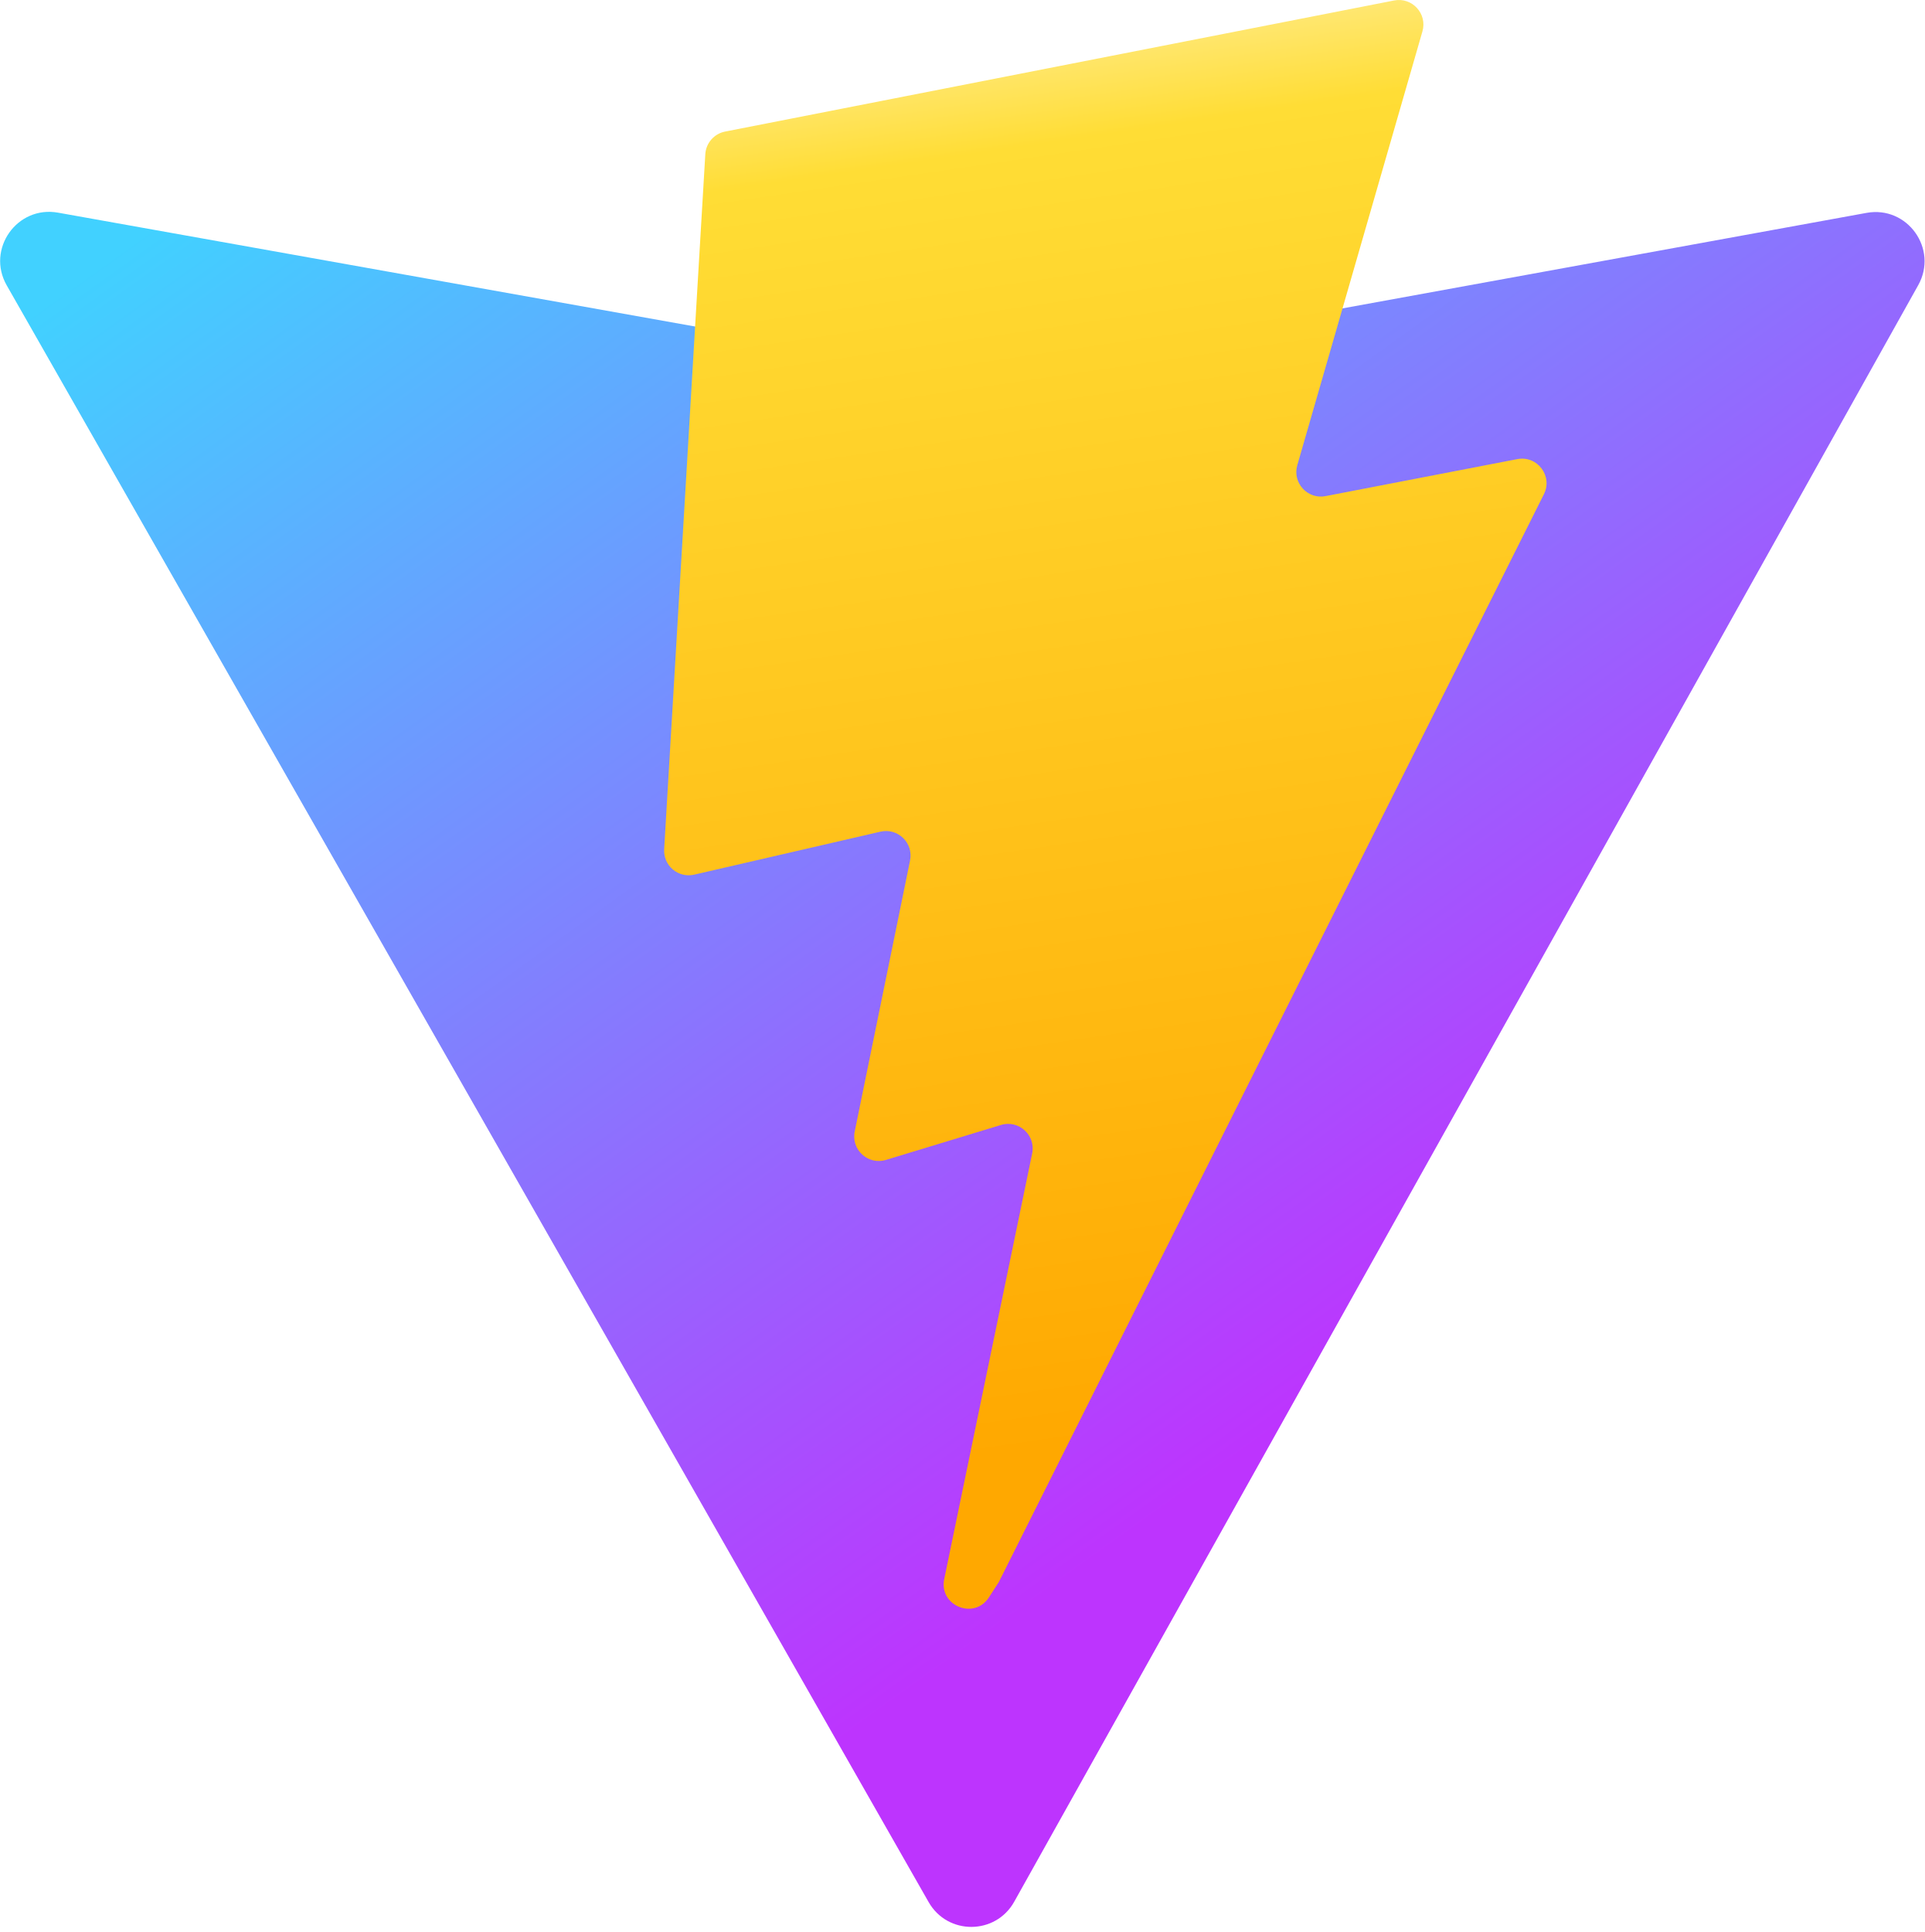
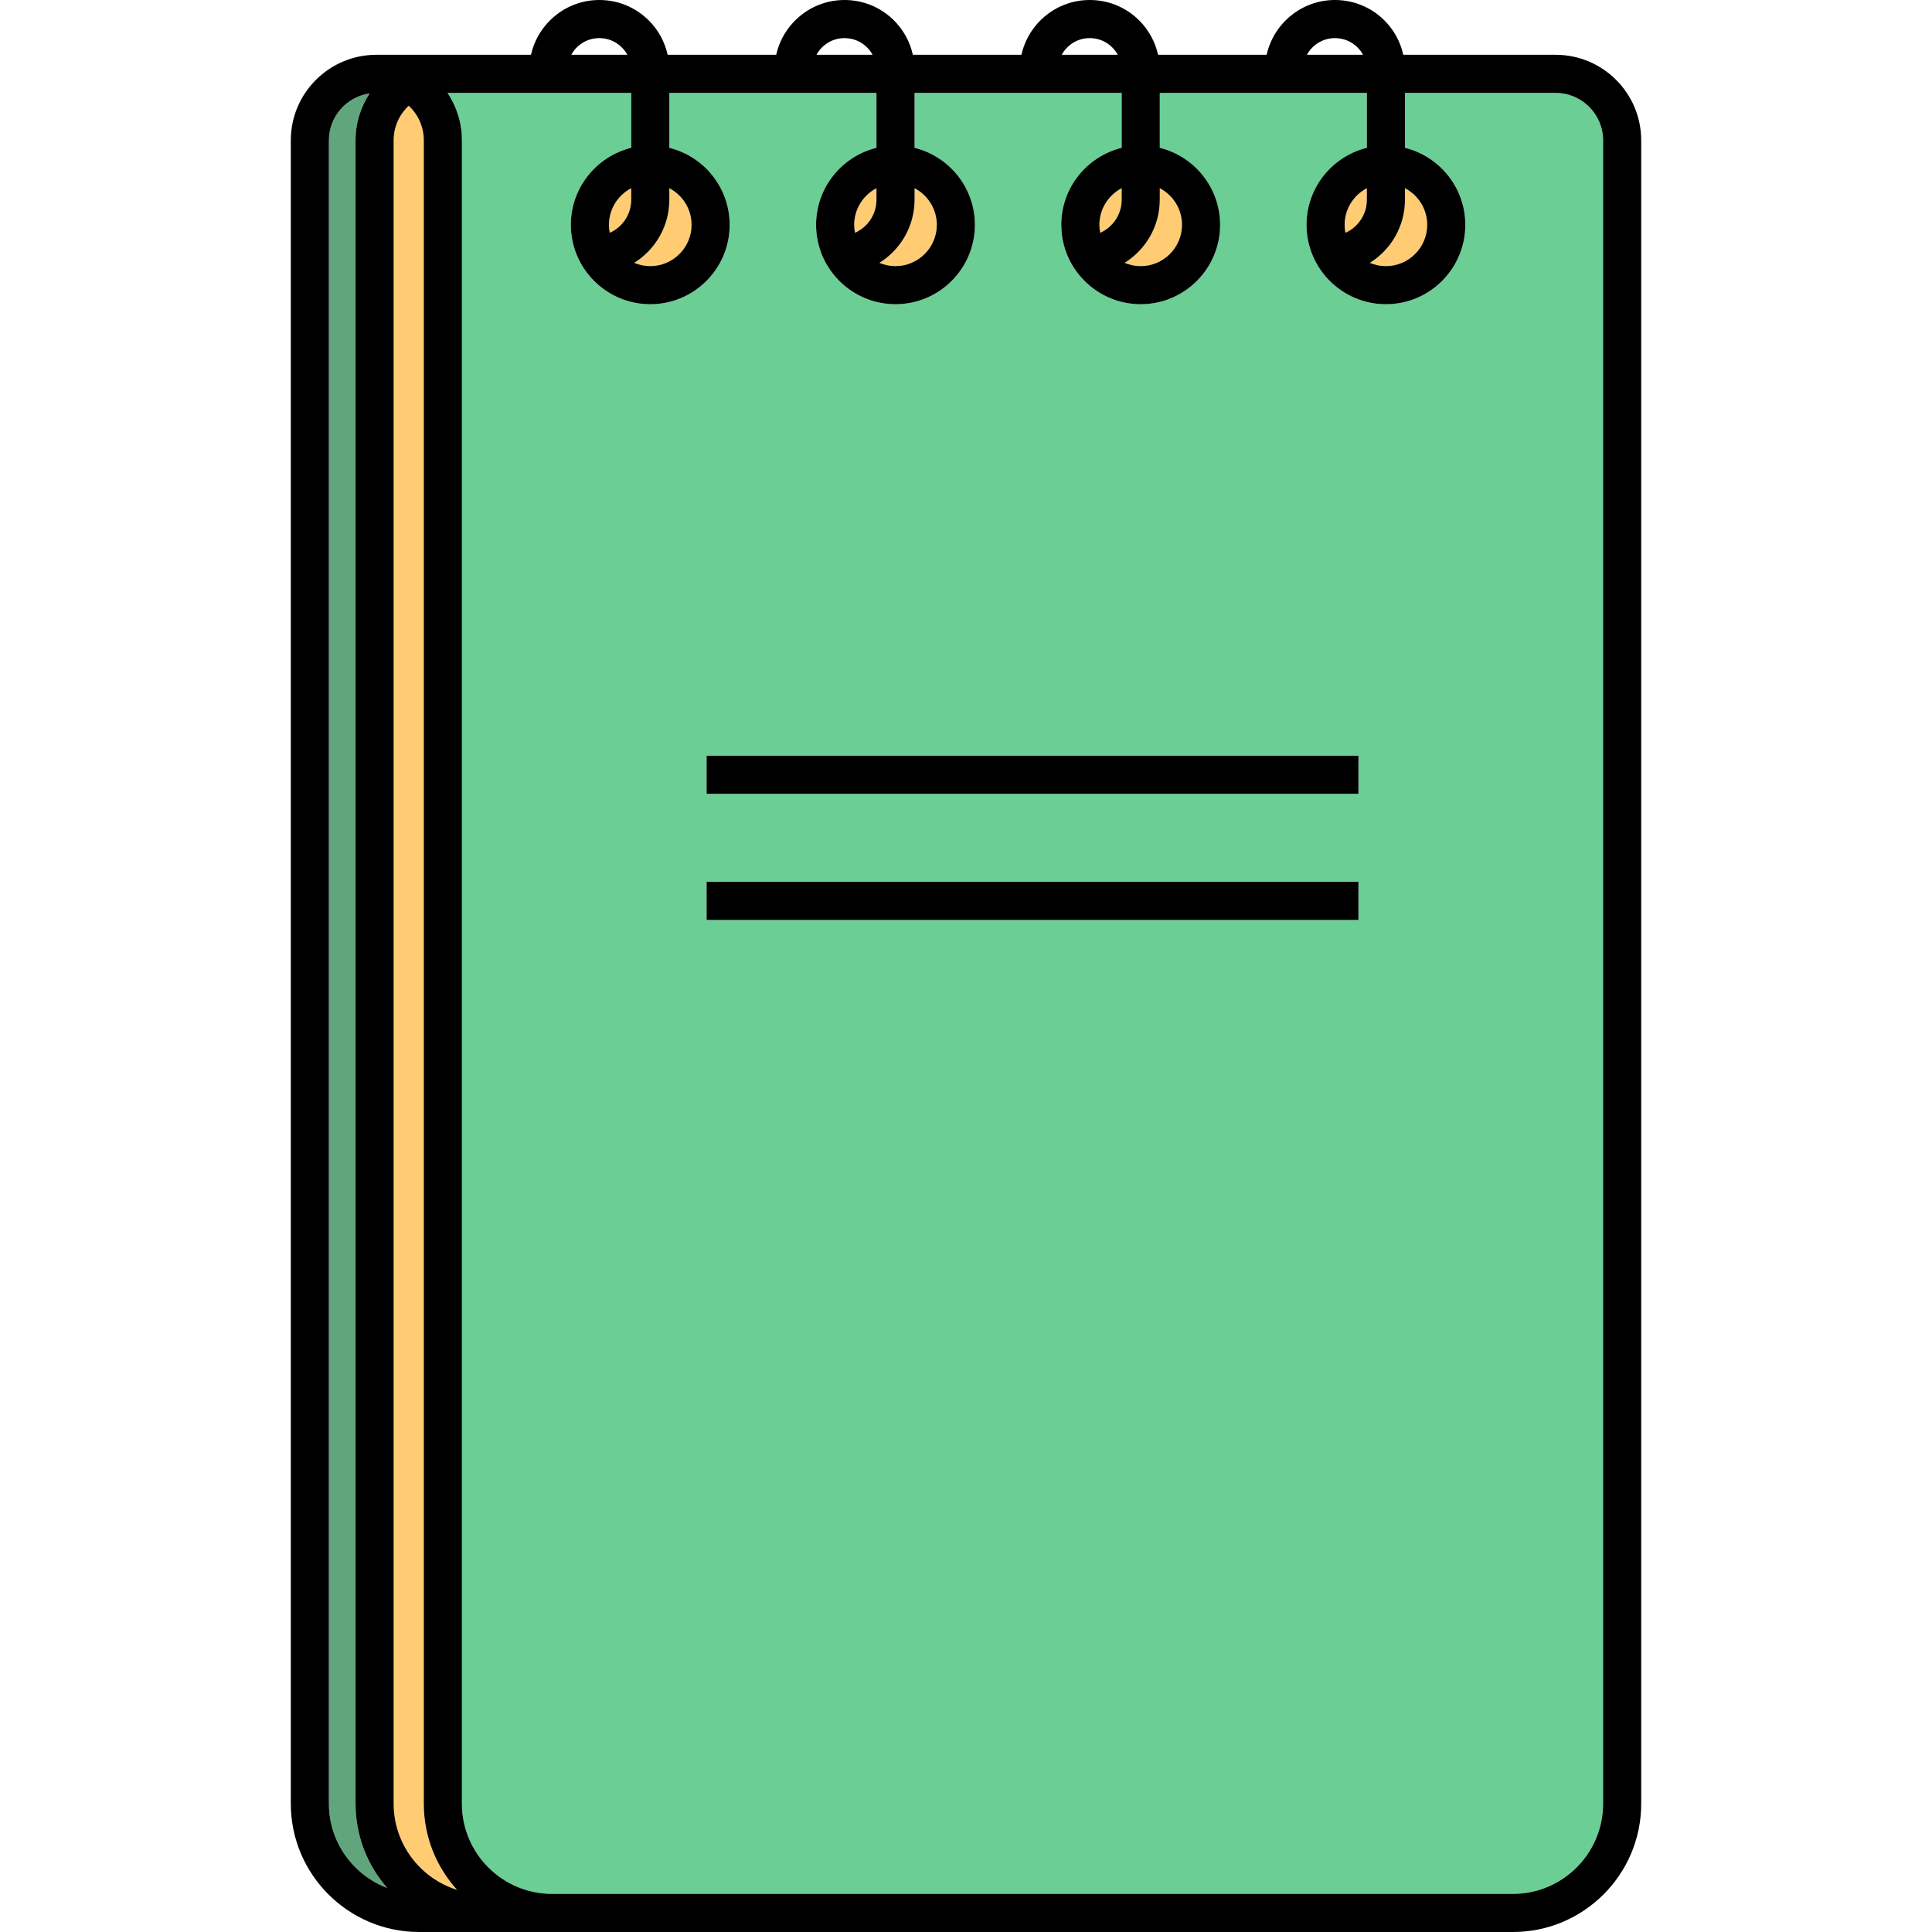
- <svg xmlns="http://www.w3.org/2000/svg" aria-hidden="true" role="img" class="iconify iconify--logos" width="31.88" height="32" preserveAspectRatio="xMidYMid meet" viewBox="0 0 256 257">
-   <defs>
-     <linearGradient id="IconifyId1813088fe1fbc01fb466" x1="-.828%" x2="57.636%" y1="7.652%" y2="78.411%">
-       <stop offset="0%" stop-color="#41D1FF" />
-       <stop offset="100%" stop-color="#BD34FE" />
-     </linearGradient>
-     <linearGradient id="IconifyId1813088fe1fbc01fb467" x1="43.376%" x2="50.316%" y1="2.242%" y2="89.03%">
-       <stop offset="0%" stop-color="#FFEA83" />
-       <stop offset="8.333%" stop-color="#FFDD35" />
-       <stop offset="100%" stop-color="#FFA800" />
-     </linearGradient>
-   </defs>
-   <path fill="url(#IconifyId1813088fe1fbc01fb466)" d="M255.153 37.938L134.897 252.976c-2.483 4.44-8.862 4.466-11.382.048L.875 37.958c-2.746-4.814 1.371-10.646 6.827-9.67l120.385 21.517a6.537 6.537 0 0 0 2.322-.004l117.867-21.483c5.438-.991 9.574 4.796 6.877 9.62Z" />
-   <path fill="url(#IconifyId1813088fe1fbc01fb467)" d="M185.432.063L96.44 17.501a3.268 3.268 0 0 0-2.634 3.014l-5.474 92.456a3.268 3.268 0 0 0 3.997 3.378l24.777-5.718c2.318-.535 4.413 1.507 3.936 3.838l-7.361 36.047c-.495 2.426 1.782 4.5 4.151 3.78l15.304-4.649c2.372-.72 4.652 1.36 4.15 3.788l-11.698 56.621c-.732 3.542 3.979 5.473 5.943 2.437l1.313-2.028l72.516-144.72c1.215-2.423-.88-5.186-3.54-4.672l-25.505 4.922c-2.396.462-4.435-1.77-3.759-4.114l16.646-57.705c.677-2.35-1.37-4.583-3.769-4.113Z" />
+ <svg xmlns="http://www.w3.org/2000/svg" version="1.1" id="Capa_1" viewBox="0 0 456.29 456.29" xml:space="preserve">
+   <g>
+     <g id="XMLID_17_">
+       <g>
+         <path style="fill:#FFCC73;" d="M331.82,44.45c3.12,1.63,5.25,4.89,5.25,8.65c0,5.37-4.37,9.75-9.75,9.75     c-1.35,0-2.63-0.28-3.8-0.77c5-3.11,8.3-8.64,8.3-14.92V44.45z" />
+         <path style="fill:#FFCC73;" d="M322.82,44.45v2.71c0,3.48-2.07,6.48-5.07,7.82c-0.12-0.61-0.18-1.24-0.18-1.88     C317.57,49.34,319.7,46.08,322.82,44.45z" />
+         <path style="fill:#FFCC73;" d="M273.91,44.45c3.12,1.63,5.25,4.89,5.25,8.65c0,5.37-4.38,9.75-9.75,9.75     c-1.35,0-2.64-0.28-3.8-0.77c4.99-3.11,8.3-8.64,8.3-14.92V44.45z" />
+         <path style="fill:#FFCC73;" d="M264.91,44.45v2.71c0,3.48-2.07,6.48-5.07,7.82c-0.12-0.61-0.19-1.24-0.19-1.88     C259.65,49.34,261.79,46.08,264.91,44.45z" />
+         <path style="fill:#FFCC73;" d="M216,44.45c3.11,1.63,5.25,4.89,5.25,8.65c0,5.37-4.38,9.75-9.76,9.75c-1.35,0-2.63-0.28-3.8-0.77     c5-3.11,8.31-8.64,8.31-14.92V44.45z" />
+         <path style="fill:#FFCC73;" d="M207,44.45v2.71c0,3.48-2.08,6.48-5.07,7.82c-0.12-0.61-0.19-1.24-0.19-1.88     C201.74,49.34,203.88,46.08,207,44.45z" />
+         <path style="fill:#FFCC73;" d="M158.08,44.45c3.12,1.63,5.25,4.89,5.25,8.65c0,5.37-4.37,9.75-9.75,9.75     c-1.35,0-2.63-0.28-3.8-0.77c4.99-3.11,8.3-8.64,8.3-14.92V44.45z" />
+         <path style="fill:#FFCC73;" d="M149.08,44.45v2.71c0,3.48-2.07,6.48-5.07,7.82c-0.12-0.61-0.19-1.24-0.19-1.88     C143.82,49.34,145.96,46.08,149.08,44.45z" />
+         <path style="fill:#6BCE95;" d="M378.61,33.14V426c0,11.74-9.55,21.29-21.29,21.29H130.39c-11.74,0-21.3-9.55-21.3-21.29V42.27     v-9.13c0-4.14-1.25-7.99-3.4-11.2h43.39v12.97c-8.17,2.02-14.26,9.4-14.26,18.19c0,10.34,8.42,18.75,18.76,18.75     s18.75-8.41,18.75-18.75c0-8.79-6.08-16.16-14.25-18.19V21.94H207v12.97c-8.18,2.02-14.26,9.4-14.26,18.19     c0,10.34,8.41,18.75,18.75,18.75c10.34,0,18.76-8.41,18.76-18.75c0-8.79-6.09-16.16-14.25-18.19V21.94h48.91v12.97     c-8.17,2.02-14.26,9.4-14.26,18.19c0,10.34,8.42,18.75,18.76,18.75s18.75-8.41,18.75-18.75c0-8.79-6.08-16.16-14.25-18.19V21.94     h48.91v12.97c-8.17,2.02-14.25,9.4-14.25,18.19c0,10.34,8.41,18.75,18.75,18.75s18.75-8.41,18.75-18.75     c0-8.79-6.08-16.16-14.25-18.19V21.94h35.58C373.58,21.94,378.61,26.97,378.61,33.14z M320.83,217.27v-9H166.88v9H320.83z      M320.83,187.48v-9H166.88v9H320.83z" />
+         <path style="fill:#60A57C;" d="M83.97,425.99c0,7.61,2.83,14.57,7.48,19.9c-8.03-3.05-13.77-10.81-13.77-19.9V33.14     c0-5.63,4.19-10.3,9.62-11.07c-2.1,3.18-3.33,6.98-3.33,11.07V425.99z" />
+         <path style="fill:#FFCC73;" d="M100.09,426c0,7.82,2.99,14.96,7.87,20.34c-8.67-2.7-14.99-10.8-14.99-20.35V33.14     c0-3.22,1.37-6.12,3.56-8.17c2.19,2.05,3.56,4.95,3.56,8.17v75.34V426z" />
+         <path d="M387.61,33.14V426c0,16.7-13.59,30.29-30.29,30.29H325.9H145.67h-31.4H98.99c-16.71,0-30.31-13.59-30.31-30.3V33.14     c0-11.14,9.07-20.2,20.21-20.2c0.47,0,36.52,0,36.52,0C127.06,5.55,133.66,0,141.54,0c4.42,0,8.57,1.72,11.7,4.84     c2.26,2.26,3.77,5.06,4.44,8.1h25.64C184.97,5.55,191.57,0,199.45,0c4.42,0,8.58,1.72,11.7,4.84c2.26,2.26,3.77,5.06,4.44,8.1     h25.65C242.88,5.55,249.48,0,257.37,0c4.42,0,8.57,1.72,11.7,4.84c2.25,2.26,3.76,5.06,4.44,8.1h25.64     C300.8,5.55,307.4,0,315.28,0c4.42,0,8.58,1.72,11.7,4.84c2.26,2.26,3.77,5.06,4.44,8.1h35.98     C378.55,12.94,387.61,22,387.61,33.14z M378.61,426V33.14c0-6.17-5.03-11.2-11.21-11.2h-35.58v12.97     c8.17,2.03,14.25,9.4,14.25,18.19c0,10.34-8.41,18.75-18.75,18.75s-18.75-8.41-18.75-18.75c0-8.79,6.08-16.17,14.25-18.19V21.94     h-48.91v12.97c8.17,2.03,14.25,9.4,14.25,18.19c0,10.34-8.41,18.75-18.75,18.75s-18.76-8.41-18.76-18.75     c0-8.79,6.09-16.17,14.26-18.19V21.94H216v12.97c8.16,2.03,14.25,9.4,14.25,18.19c0,10.34-8.42,18.75-18.76,18.75     c-10.34,0-18.75-8.41-18.75-18.75c0-8.79,6.08-16.17,14.26-18.19V21.94h-48.92v12.97c8.17,2.03,14.25,9.4,14.25,18.19     c0,10.34-8.41,18.75-18.75,18.75s-18.76-8.41-18.76-18.75c0-8.79,6.09-16.17,14.26-18.19V21.94h-43.39     c2.15,3.21,3.4,7.06,3.4,11.2v9.13V426c0,11.74,9.56,21.29,21.3,21.29h226.93C369.06,447.29,378.61,437.74,378.61,426z      M337.07,53.1c0-3.76-2.13-7.02-5.25-8.65v2.71c0,6.28-3.3,11.81-8.3,14.92c1.17,0.49,2.45,0.77,3.8,0.77     C332.7,62.85,337.07,58.47,337.07,53.1z M322.82,47.16v-2.71c-3.12,1.63-5.25,4.89-5.25,8.65c0,0.64,0.06,1.27,0.18,1.88     C320.75,53.64,322.82,50.64,322.82,47.16z M308.66,12.94h13.25c-0.34-0.63-0.77-1.21-1.29-1.73C319.19,9.78,317.3,9,315.28,9     C312.43,9,309.94,10.59,308.66,12.94z M279.16,53.1c0-3.76-2.13-7.02-5.25-8.65v2.71c0,6.28-3.31,11.81-8.3,14.92     c1.16,0.49,2.45,0.77,3.8,0.77C274.78,62.85,279.16,58.47,279.16,53.1z M264.91,47.16v-2.71c-3.12,1.63-5.26,4.89-5.26,8.65     c0,0.64,0.07,1.27,0.19,1.88C262.84,53.64,264.91,50.64,264.91,47.16z M250.75,12.94H264c-0.35-0.63-0.78-1.21-1.3-1.73     C261.28,9.78,259.38,9,257.37,9C254.51,9,252.02,10.59,250.75,12.94z M221.25,53.1c0-3.76-2.14-7.02-5.25-8.65v2.71     c0,6.28-3.31,11.81-8.31,14.92c1.17,0.49,2.45,0.77,3.8,0.77C216.87,62.85,221.25,58.47,221.25,53.1z M207,47.16v-2.71     c-3.12,1.63-5.26,4.89-5.26,8.65c0,0.64,0.07,1.27,0.19,1.88C204.92,53.64,207,50.64,207,47.16z M192.83,12.94h13.25     c-0.34-0.63-0.77-1.21-1.29-1.73C203.36,9.78,201.47,9,199.45,9C196.6,9,194.11,10.59,192.83,12.94z M163.33,53.1     c0-3.76-2.13-7.02-5.25-8.65v2.71c0,6.28-3.31,11.81-8.3,14.92c1.17,0.49,2.45,0.77,3.8,0.77     C158.96,62.85,163.33,58.47,163.33,53.1z M149.08,47.16v-2.71c-3.12,1.63-5.26,4.89-5.26,8.65c0,0.64,0.07,1.27,0.19,1.88     C147.01,53.64,149.08,50.64,149.08,47.16z M134.92,12.94h13.25c-0.34-0.63-0.78-1.21-1.3-1.73C145.45,9.78,143.56,9,141.54,9     C138.68,9,136.2,10.59,134.92,12.94z M107.96,446.34c-4.88-5.38-7.87-12.52-7.87-20.34V108.48V33.14c0-3.22-1.37-6.12-3.56-8.17     c-2.19,2.05-3.56,4.95-3.56,8.17v392.85C92.97,435.54,99.29,443.64,107.96,446.34z M91.45,445.89     c-4.65-5.33-7.48-12.29-7.48-19.9V33.14c0-4.09,1.23-7.89,3.33-11.07c-5.43,0.77-9.62,5.44-9.62,11.07v392.85     C77.68,435.08,83.42,442.84,91.45,445.89z" />
+         <rect x="166.88" y="208.27" width="153.95" height="9" />
+         <rect x="166.88" y="178.48" width="153.95" height="9" />
+       </g>
+     </g>
+   </g>
</svg>
